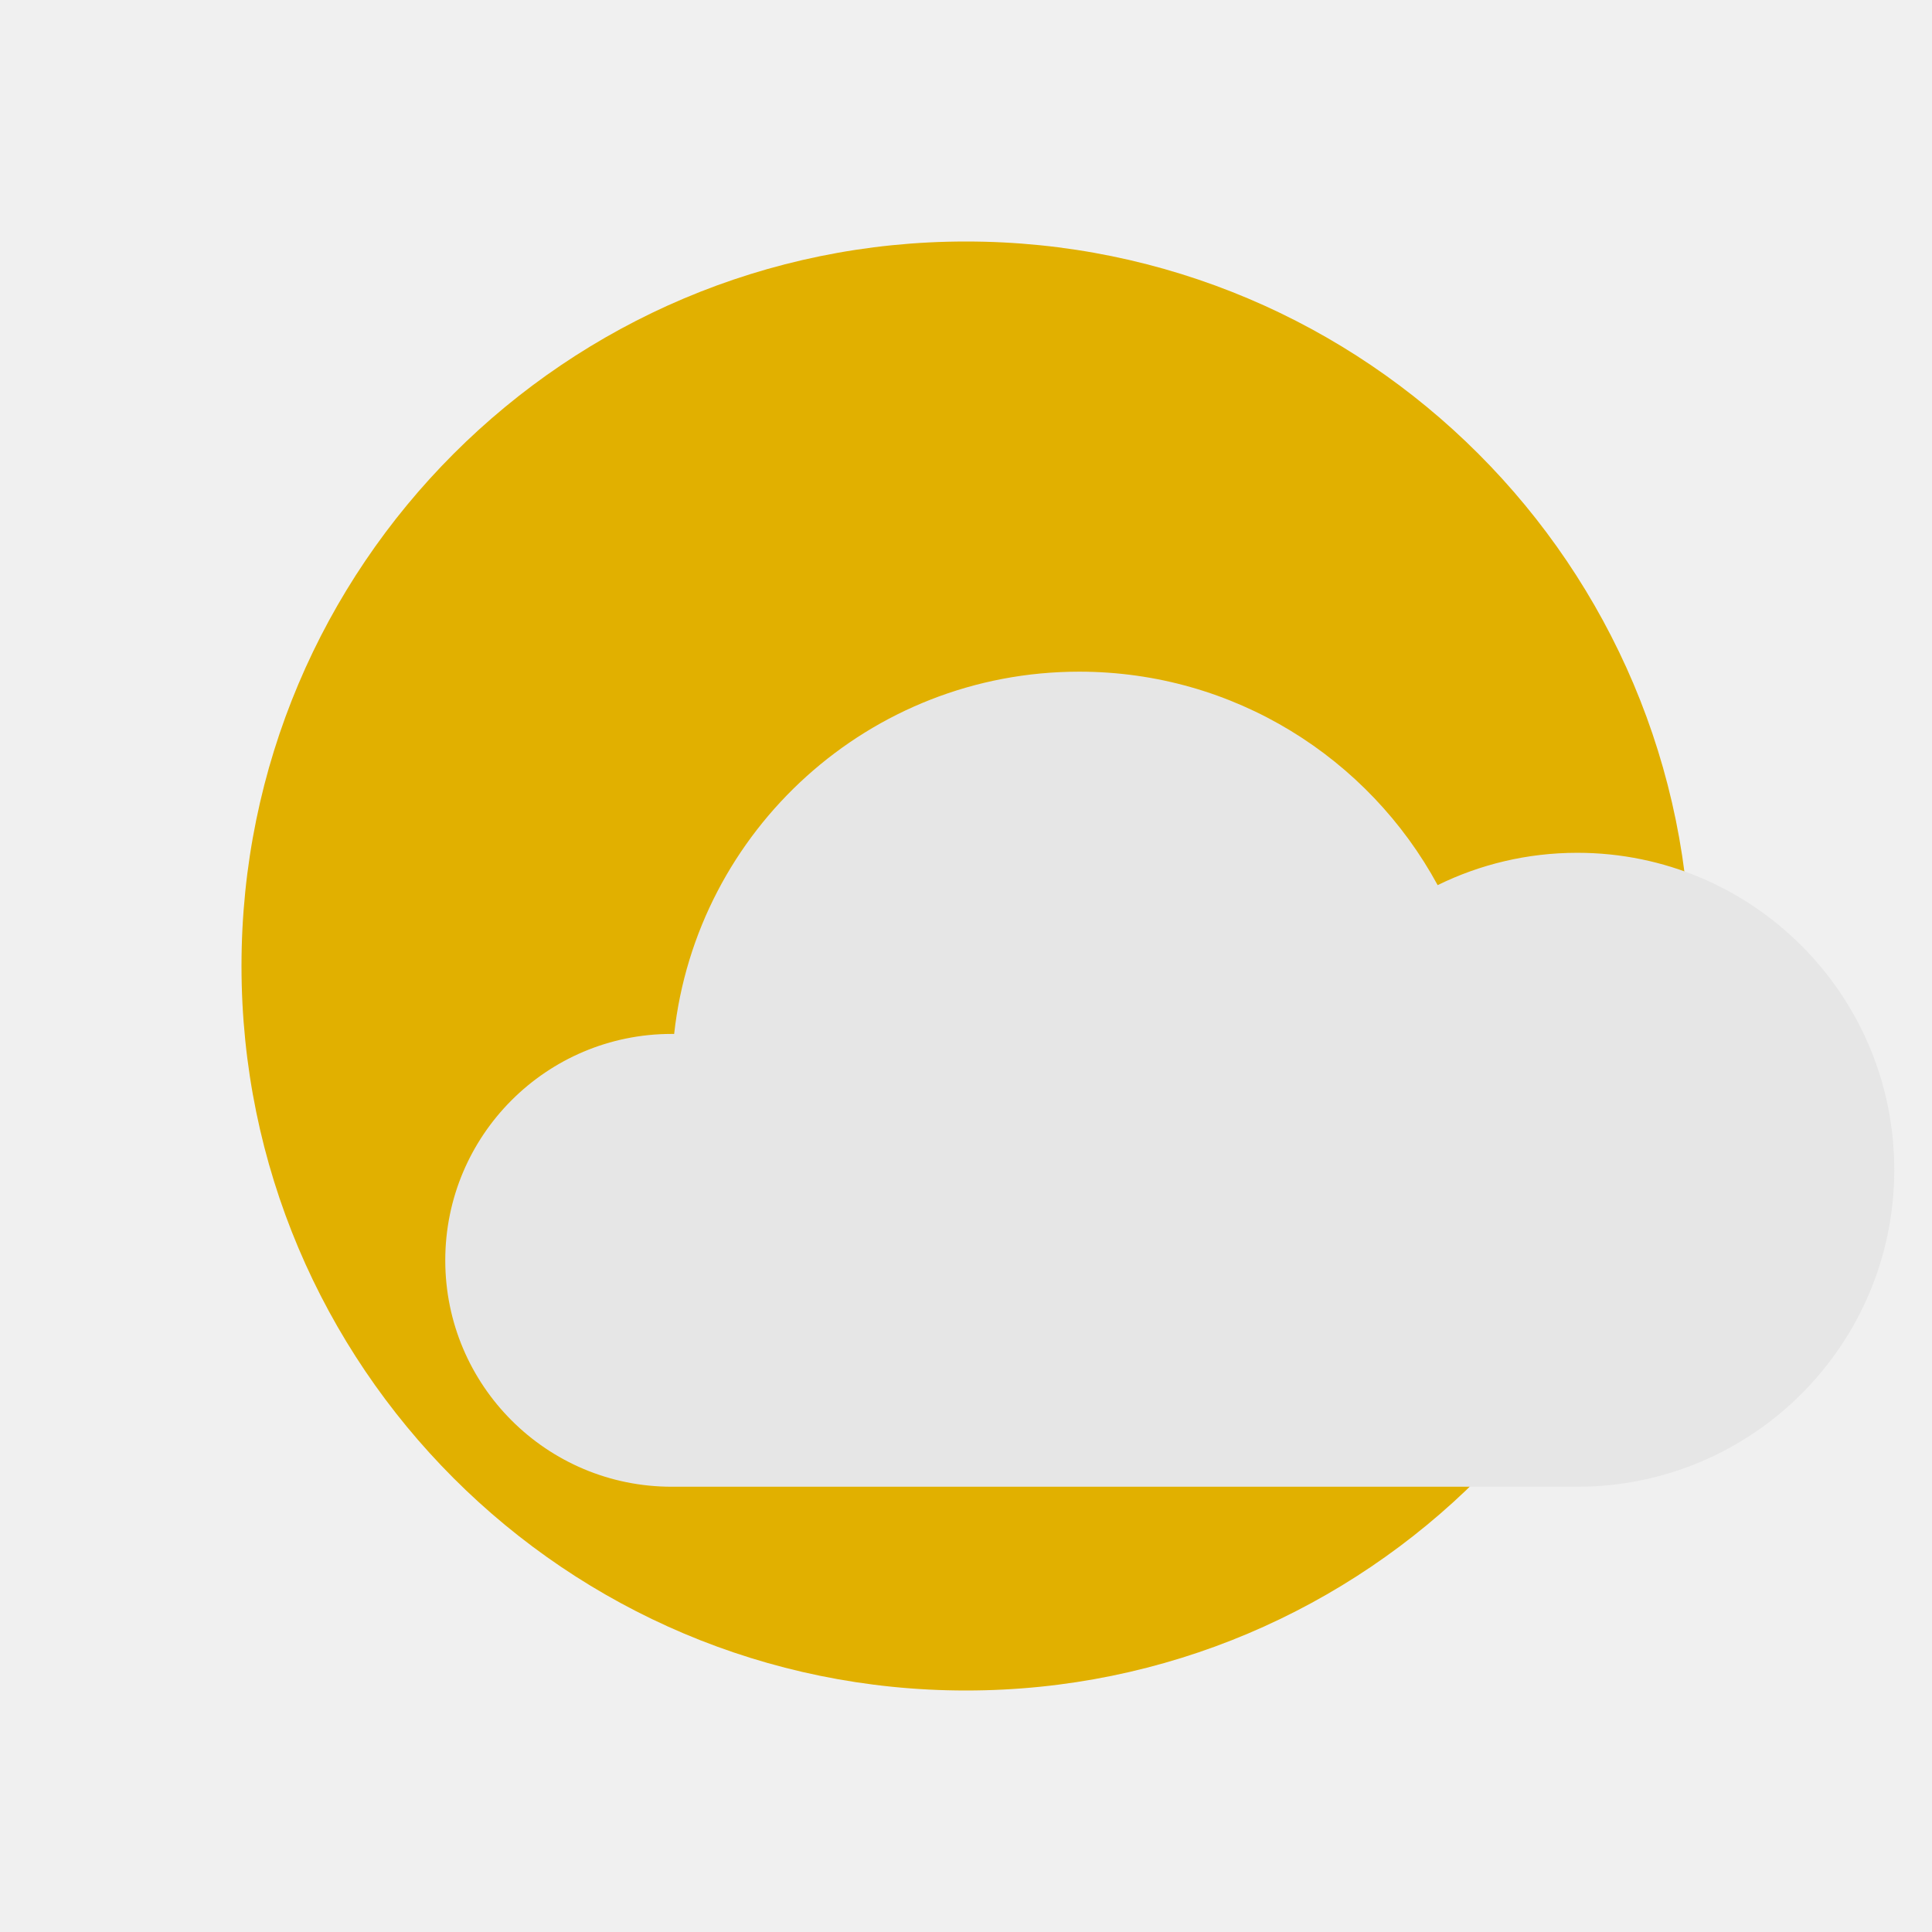
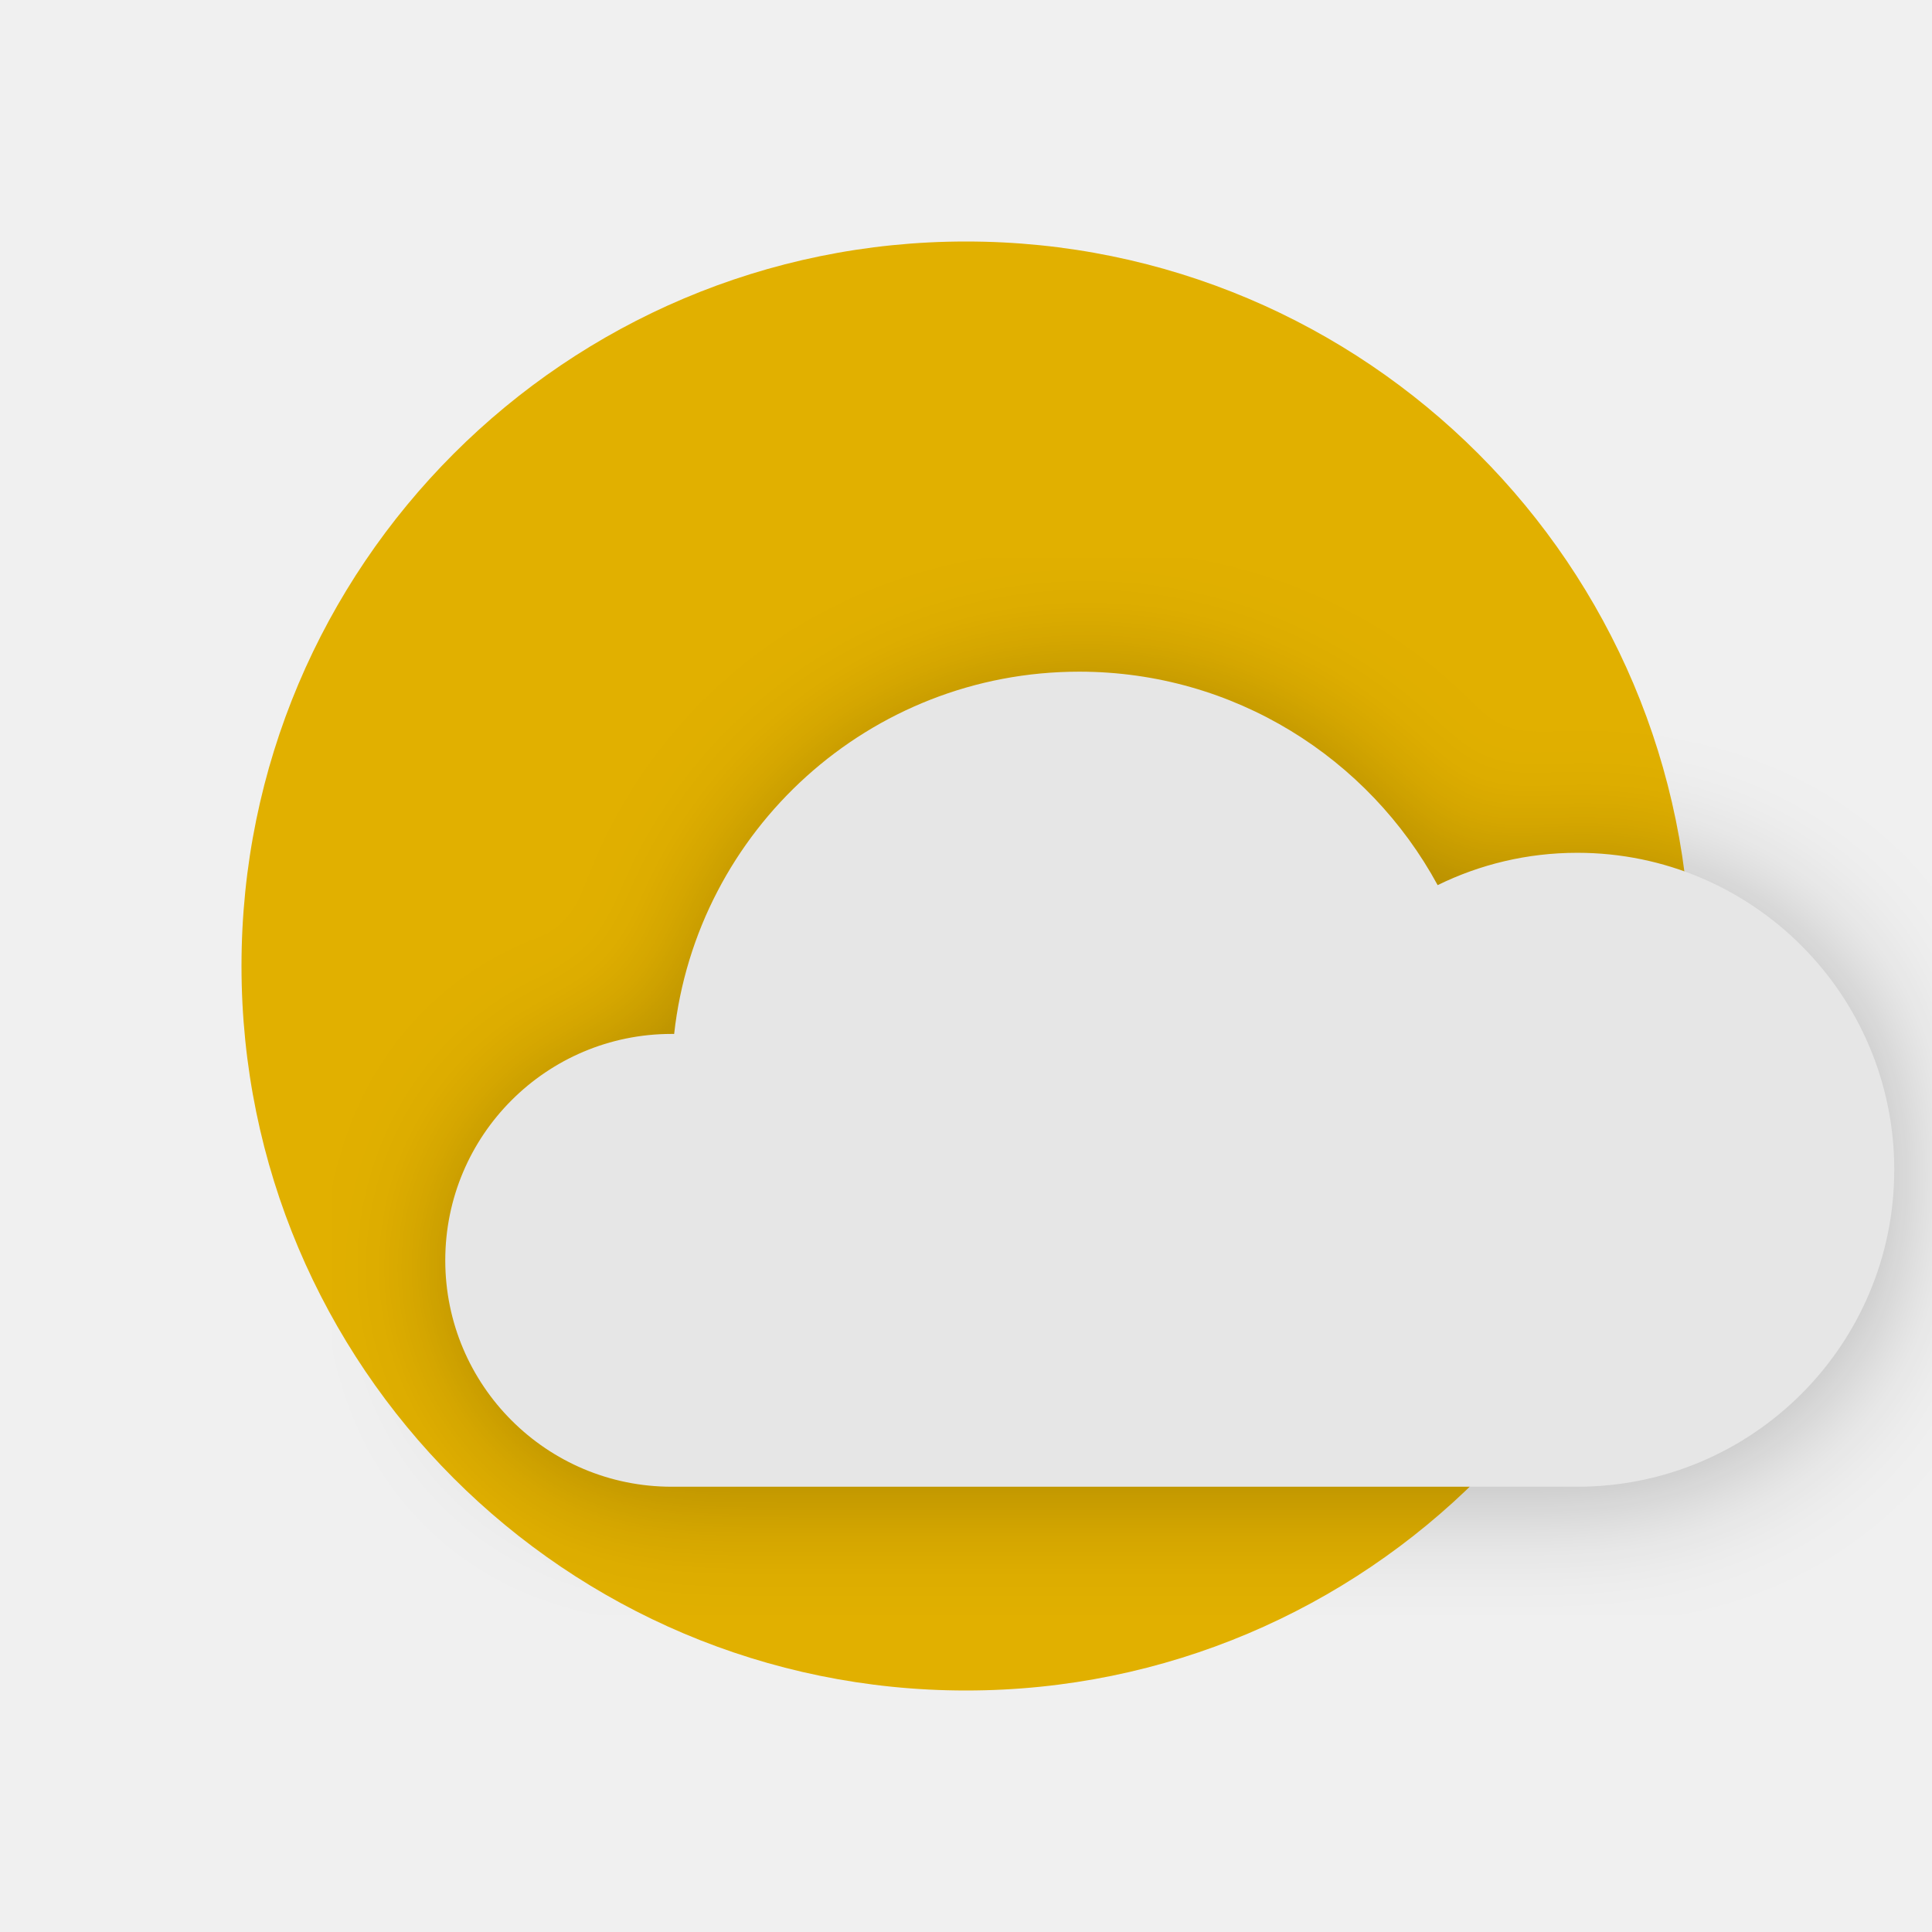
<svg xmlns="http://www.w3.org/2000/svg" width="256" height="256" viewBox="0 0 256 256" fill="none">
  <style>
    #cloud{
        animation: move 10s ease-in-out infinite alternate;
    }

    @keyframes move{
        from{
            transform: translate(0, 0);
        }
        to{
            transform: translate(-3rem, .25rem);
        }
    }
</style>
-   <g id="02d">
+   <g id="02d" clip-path="url(#clip0)">
    <circle id="sun" cx="128" cy="128" r="96" fill="#E1B000" />
-     <path id="cloud" fill-rule="evenodd" clip-rule="evenodd" d="M89 197C72.431 197 59 183.569 59 167C59 150.431 72.431 137 89 137C89.11 137 89.22 137.001 89.329 137.002C92.313 110.001 115.204 89 143 89C163.514 89 181.356 100.439 190.496 117.285C196.079 114.541 202.359 113 209 113C232.196 113 251 131.804 251 155C251 178.196 232.196 197 209 197H143H89Z" fill="#E6E6E6" />
+     <g id="cloud" filter="url(#filter0_d)">
+       <path fill-rule="evenodd" clip-rule="evenodd" d="M89 197C72.431 197 59 183.569 59 167C59 150.431 72.431 137 89 137C89.11 137 89.22 137.001 89.329 137.002C92.313 110.001 115.204 89 143 89C163.514 89 181.356 100.439 190.496 117.285C196.079 114.541 202.359 113 209 113C232.196 113 251 131.804 251 155C251 178.196 232.196 197 209 197H143H89Z" fill="#E6E6E6" />
+     </g>
  </g>
+   <defs>
+     <filter id="filter0_d" x="44" y="74" width="224" height="140" filterUnits="userSpaceOnUse" color-interpolation-filters="sRGB">
+       <feFlood flood-opacity="0" result="BackgroundImageFix" />
+       <feColorMatrix in="SourceAlpha" type="matrix" values="0 0 0 0 0 0 0 0 0 0 0 0 0 0 0 0 0 0 127 0" />
+       <feOffset dx="1" dy="1" />
+       <feGaussianBlur stdDeviation="8" />
+       <feColorMatrix type="matrix" values="0 0 0 0 0 0 0 0 0 0 0 0 0 0 0 0 0 0 0.25 0" />
+       <feBlend mode="normal" in2="BackgroundImageFix" result="effect1_dropShadow" />
+       <feBlend mode="normal" in="SourceGraphic" in2="effect1_dropShadow" result="shape" />
+     </filter>
+     <clipPath id="clip0">
+       <rect width="256" height="256" fill="white" />
+     </clipPath>
+   </defs>
</svg>
